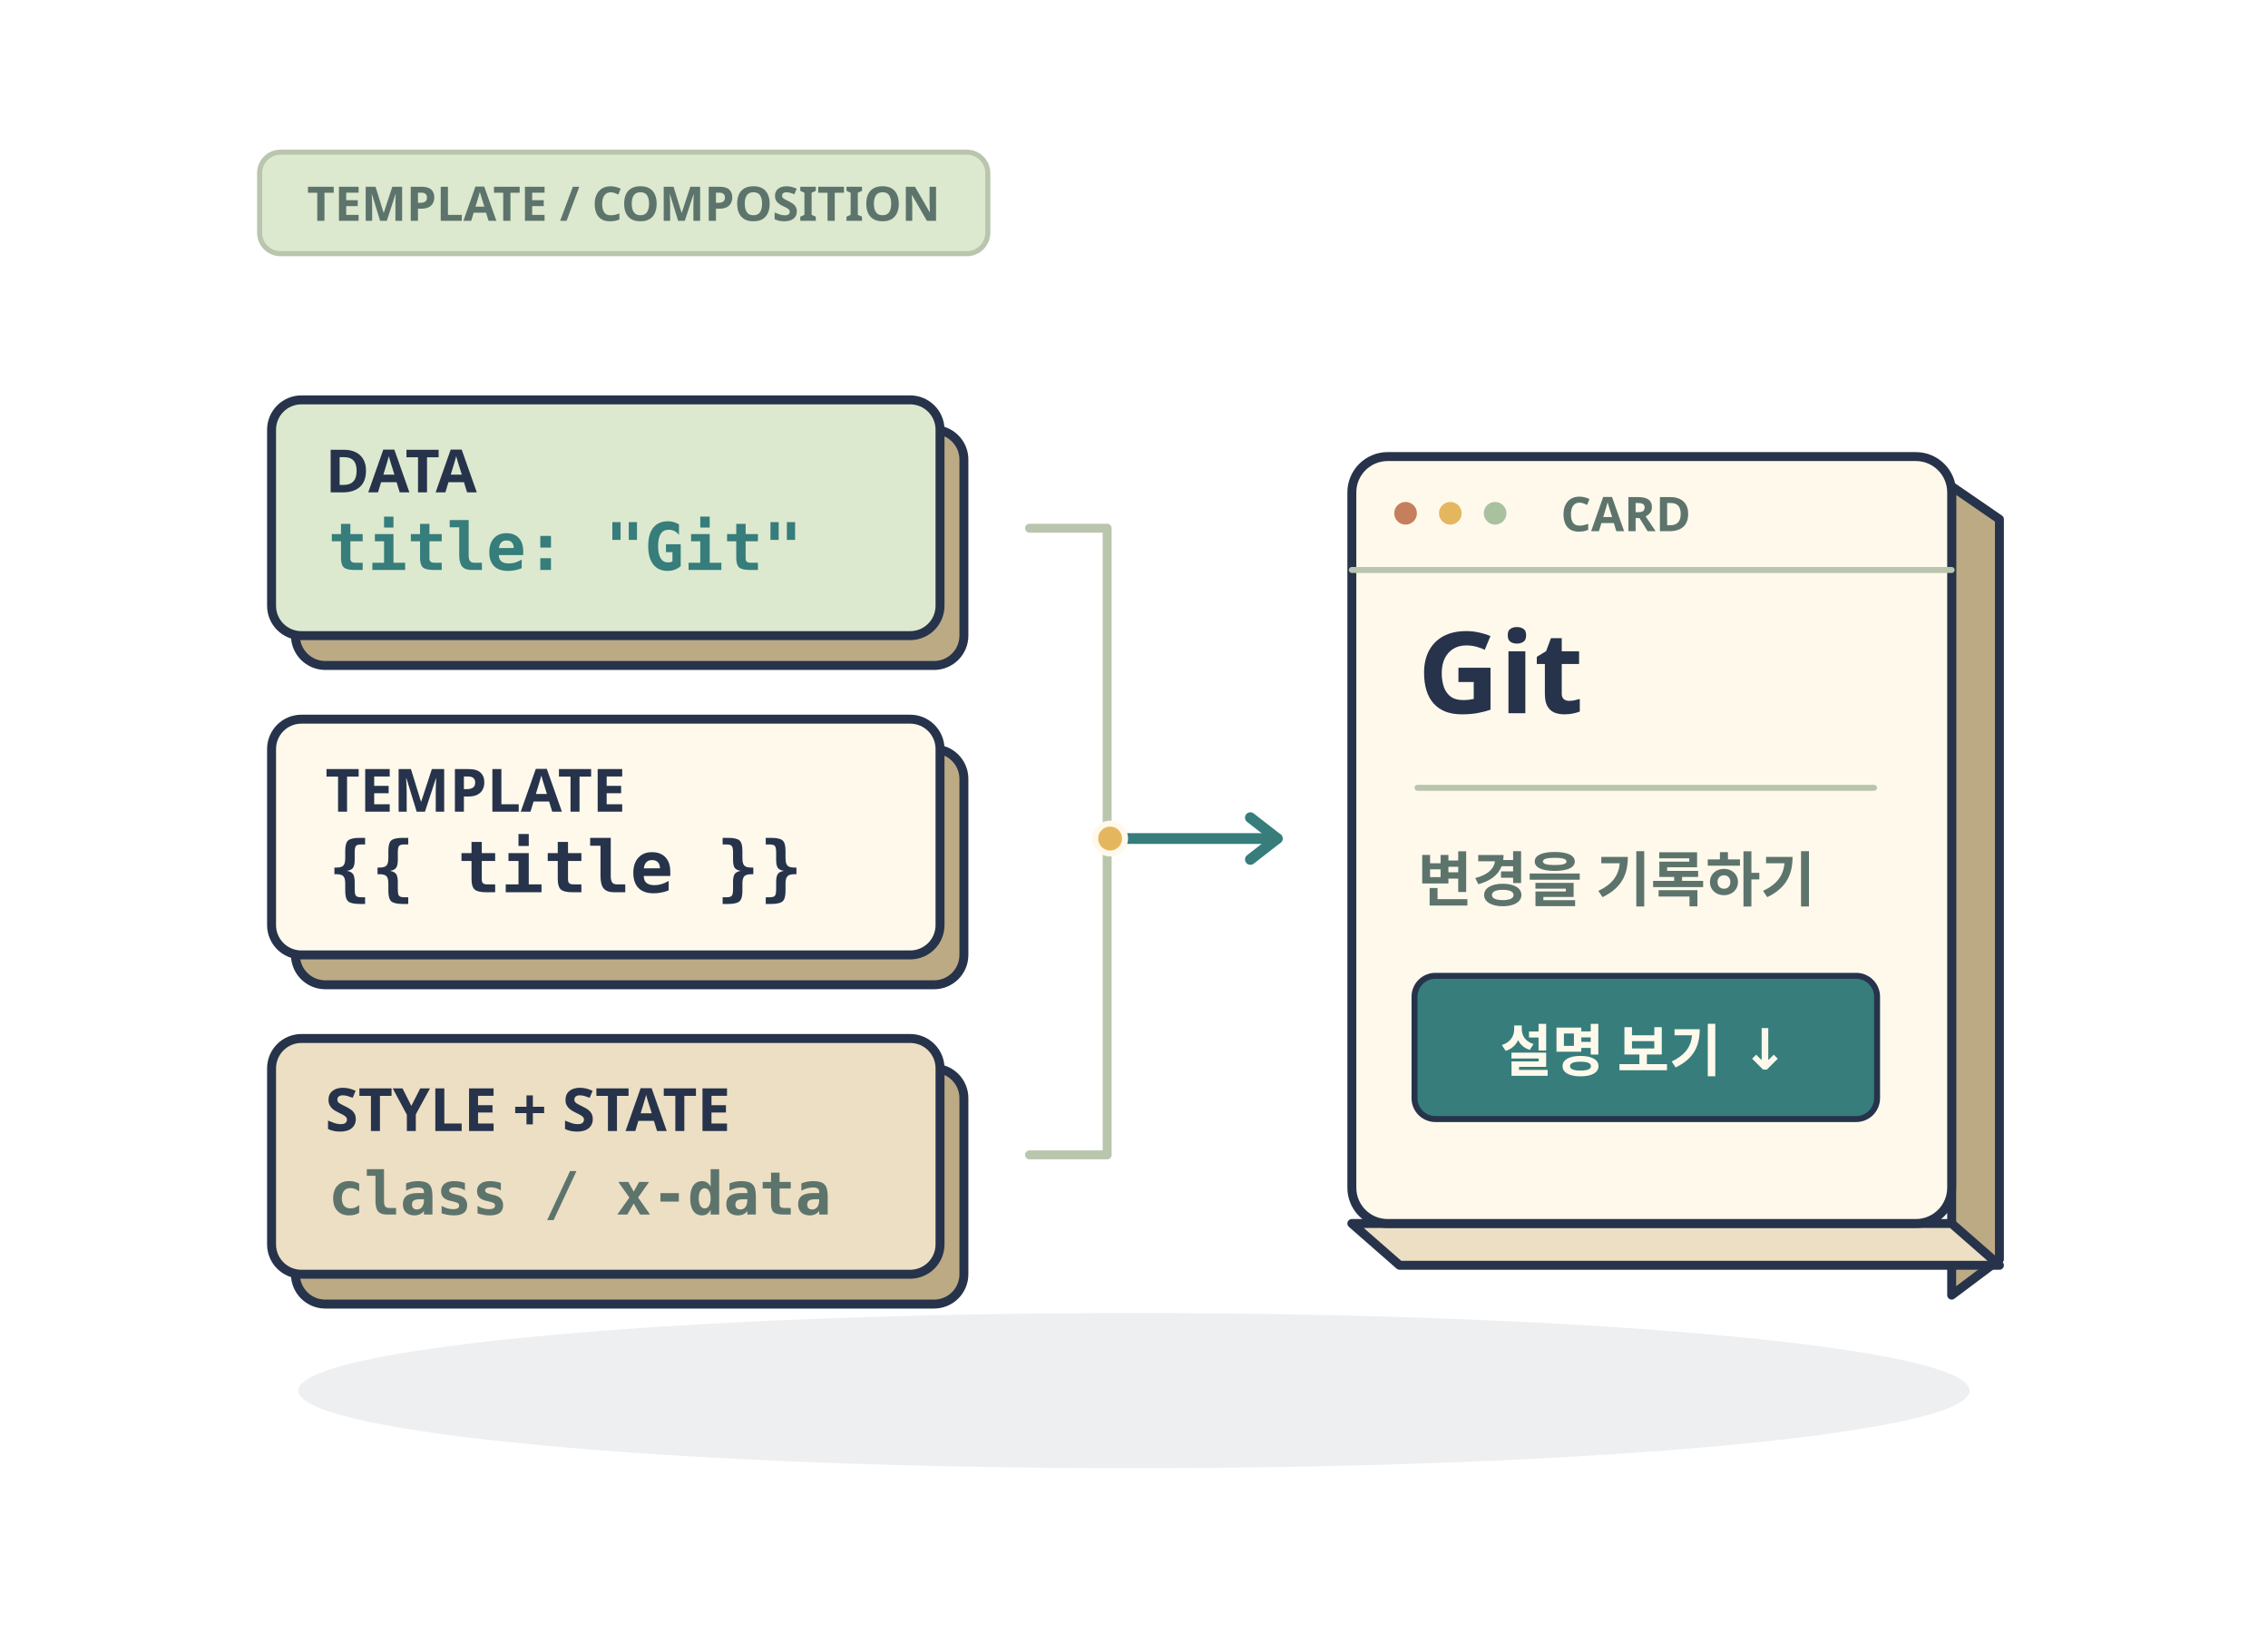
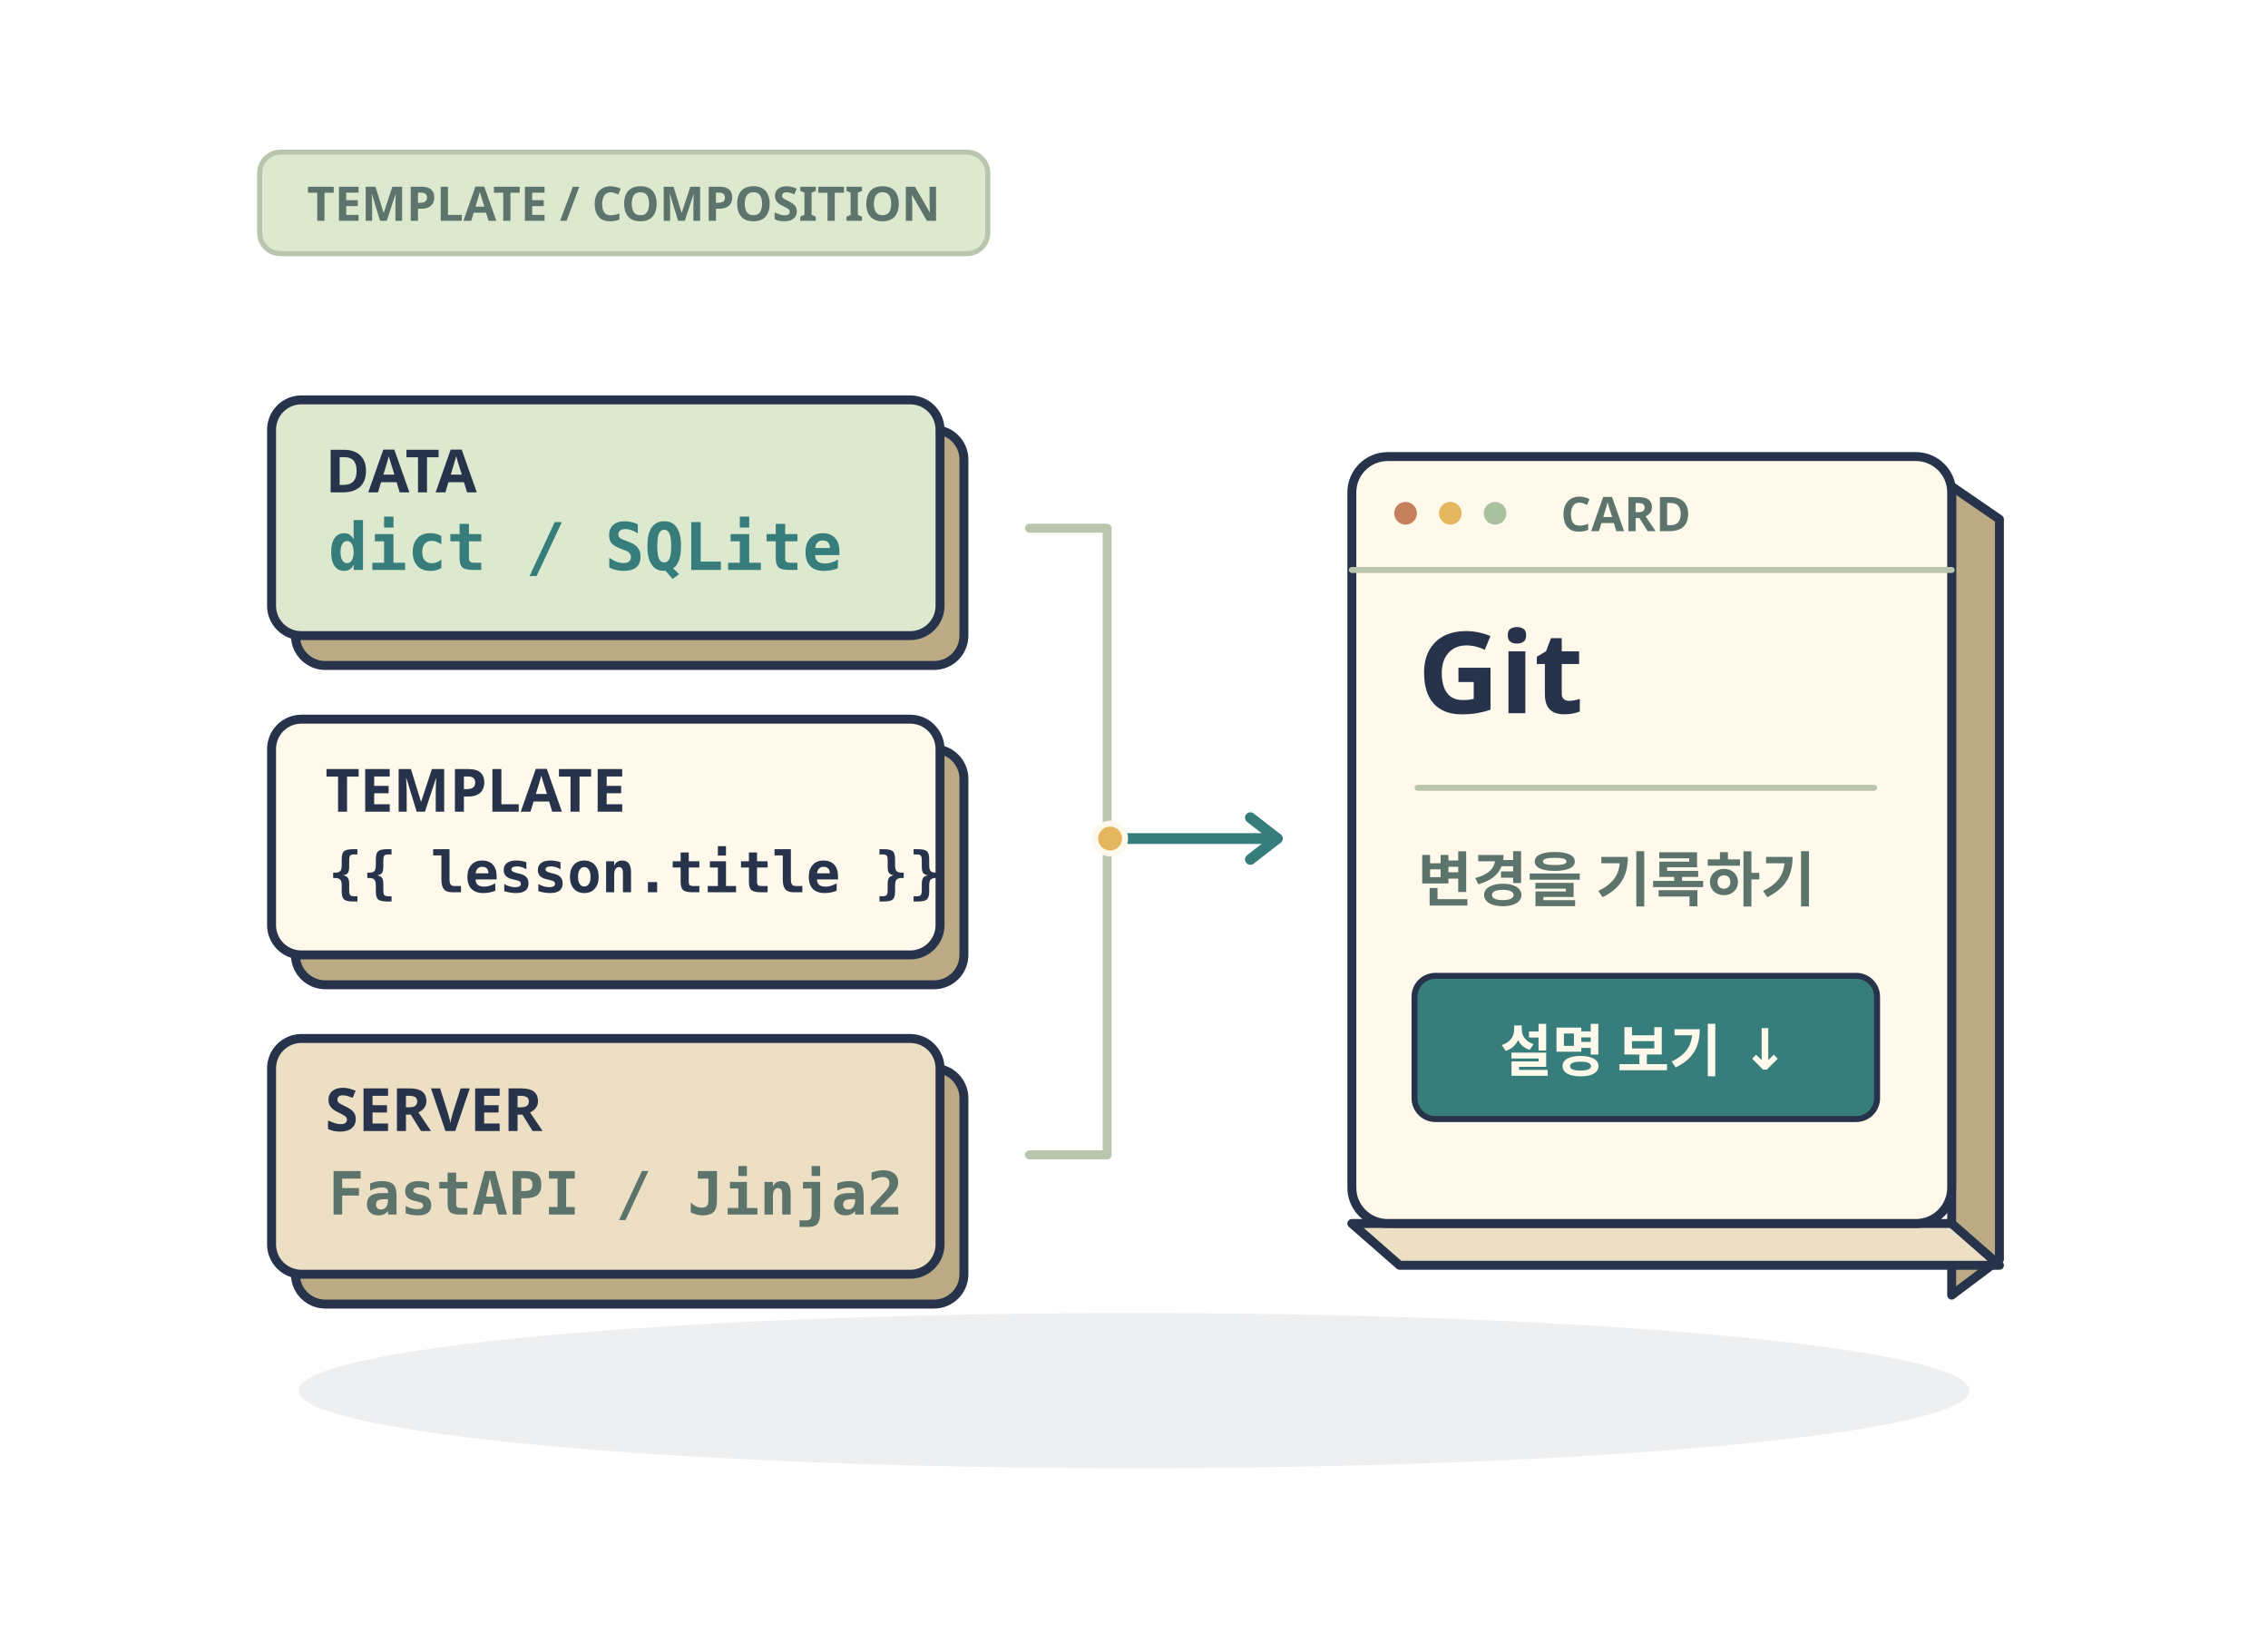
<svg xmlns="http://www.w3.org/2000/svg" viewBox="0 0 760 550" class="topic-art-svg topic-art-templates" aria-hidden="true" focusable="false">
  <defs>
    <filter id="topic-templates-shadow" x="-15%" y="-20%" width="140%" height="150%">
      <feDropShadow dx="0" dy="5" stdDeviation="3" flood-color="#26334b" flood-opacity=".12" />
    </filter>
  </defs>
  <style>.topic-art-templates .art-motion{transform-box:fill-box;transform-origin:center}.topic-art-templates .templates-compose{animation:topic-templates-compose 4.8s ease-in-out infinite}@keyframes topic-templates-compose{0%,100%{transform:translateX(0);opacity:.1}40%,70%{transform:translateX(41px);opacity:1}}@media(prefers-reduced-motion:reduce){.topic-art-templates .art-motion{animation:none!important}}</style>
  <ellipse cx="380" cy="466" rx="280" ry="26" fill="#26334b" opacity=".08" />
  <g stroke-linejoin="round">
    <rect x="87" y="51" width="244" height="34" rx="7" fill="#dce9cf" stroke="#b9c5ad" stroke-width="1.7" />
    <text x="209" y="74" font-family="Pretendard,Malgun Gothic,system-ui,sans-serif" font-size="16" font-weight="700" text-anchor="middle" fill="#5d746c" stroke="none">TEMPLATE / COMPOSITION</text>
    <rect x="99" y="144" width="224" height="79" rx="10" fill="#bcaa85" stroke="#26334b" stroke-width="3" />
    <rect x="91" y="134" width="224" height="79" rx="10" fill="#dce9cf" stroke="#26334b" stroke-width="3" />
    <text x="109" y="165" font-family="Pretendard,Malgun Gothic,system-ui,sans-serif" font-size="20" font-weight="750" text-anchor="start" fill="#26334b" stroke="none">DATA</text>
-     <text x="110" y="191" font-family="Consolas,monospace" font-size="22" font-weight="650" text-anchor="start" fill="#367d7b" stroke="none">title: "Git"</text>
+     <text x="110" y="191" font-family="Consolas,monospace" font-size="22" font-weight="650" text-anchor="start" fill="#367d7b" stroke="none">dict / SQLite</text>
    <rect x="99" y="251" width="224" height="79" rx="10" fill="#bcaa85" stroke="#26334b" stroke-width="3" />
    <rect x="91" y="241" width="224" height="79" rx="10" fill="#fff9ec" stroke="#26334b" stroke-width="3" />
    <text x="109" y="272" font-family="Pretendard,Malgun Gothic,system-ui,sans-serif" font-size="20" font-weight="750" text-anchor="start" fill="#26334b" stroke="none">TEMPLATE</text>
-     <text x="110" y="299" font-family="Consolas,monospace" font-size="24" font-weight="650" text-anchor="start" fill="#26334b" stroke="none">{{ title }}</text>
+     <text x="110" y="299" font-family="Consolas,monospace" font-size="19" font-weight="650" text-anchor="start" fill="#26334b" stroke="none">{{ lesson.title }}</text>
    <rect x="99" y="358" width="224" height="79" rx="10" fill="#bcaa85" stroke="#26334b" stroke-width="3" />
    <rect x="91" y="348" width="224" height="79" rx="10" fill="#eddfc4" stroke="#26334b" stroke-width="3" />
-     <text x="109" y="379" font-family="Pretendard,Malgun Gothic,system-ui,sans-serif" font-size="20" font-weight="750" text-anchor="start" fill="#26334b" stroke="none">STYLE + STATE</text>
-     <text x="110" y="407" font-family="Consolas,monospace" font-size="20" font-weight="650" text-anchor="start" fill="#5d746c" stroke="none">class / x-data</text>
+     <text x="109" y="379" font-family="Pretendard,Malgun Gothic,system-ui,sans-serif" font-size="20" font-weight="750" text-anchor="start" fill="#26334b" stroke="none">SERVER</text>
+     <text x="110" y="407" font-family="Consolas,monospace" font-size="20" font-weight="650" text-anchor="start" fill="#5d746c" stroke="none">FastAPI / Jinja2</text>
    <path d="M345 177h26v210h-26" fill="none" stroke="#b9c5ad" stroke-width="3" stroke-linecap="round" stroke-linejoin="round" />
    <path d="M372 281L428 281" fill="none" stroke="#367d7b" stroke-width="3.6" stroke-linecap="round" />
    <path d="M419 274l9 7-9 7" fill="none" stroke="#367d7b" stroke-width="3.6" stroke-linecap="round" stroke-linejoin="round" />
    <g class="art-motion templates-compose">
      <circle cx="372" cy="281" r="5" fill="#e4b75f" stroke="#fff9ec" stroke-width="2" />
    </g>
    <path d="M654 163l16 11v248l-16 12Z" fill="#bcaa85" stroke="#26334b" stroke-width="3" stroke-linecap="round" stroke-linejoin="round" />
    <path d="M453 410l16 14h201l-16-14Z" fill="#eddfc4" stroke="#26334b" stroke-width="3" stroke-linecap="round" stroke-linejoin="round" />
    <rect x="453" y="153" width="201" height="257" rx="12" fill="#fff9ec" stroke="#26334b" stroke-width="3" />
    <path d="M453 191L654 191" fill="none" stroke="#b9c5ad" stroke-width="2" stroke-linecap="round" />
    <circle cx="471" cy="172" r="3.8" fill="#c67f5c" stroke="none" stroke-width="0" />
    <circle cx="486" cy="172" r="3.8" fill="#e4b75f" stroke="none" stroke-width="0" />
    <circle cx="501" cy="172" r="3.8" fill="#aac1a0" stroke="none" stroke-width="0" />
    <text x="523" y="178" font-family="Pretendard,Malgun Gothic,system-ui,sans-serif" font-size="16" font-weight="700" text-anchor="start" fill="#5d746c" stroke="none">CARD</text>
    <text x="475" y="239" font-family="Pretendard,Malgun Gothic,system-ui,sans-serif" font-size="38" font-weight="800" text-anchor="start" fill="#26334b" stroke="none">Git</text>
    <path d="M475 264L628 264" fill="none" stroke="#b9c5ad" stroke-width="2" stroke-linecap="round" />
    <text x="475" y="302" font-family="Pretendard,Malgun Gothic,system-ui,sans-serif" font-size="20" font-weight="650" text-anchor="start" fill="#5d746c" stroke="none">변경을 기록하기</text>
    <rect x="474" y="327" width="155" height="48" rx="7" fill="#367d7b" stroke="#26334b" stroke-width="2" />
    <text x="551" y="359" font-family="Pretendard,Malgun Gothic,system-ui,sans-serif" font-size="19" font-weight="700" text-anchor="middle" fill="#fff9ec" stroke="none">설명 보기 ↓</text>
  </g>
</svg>
